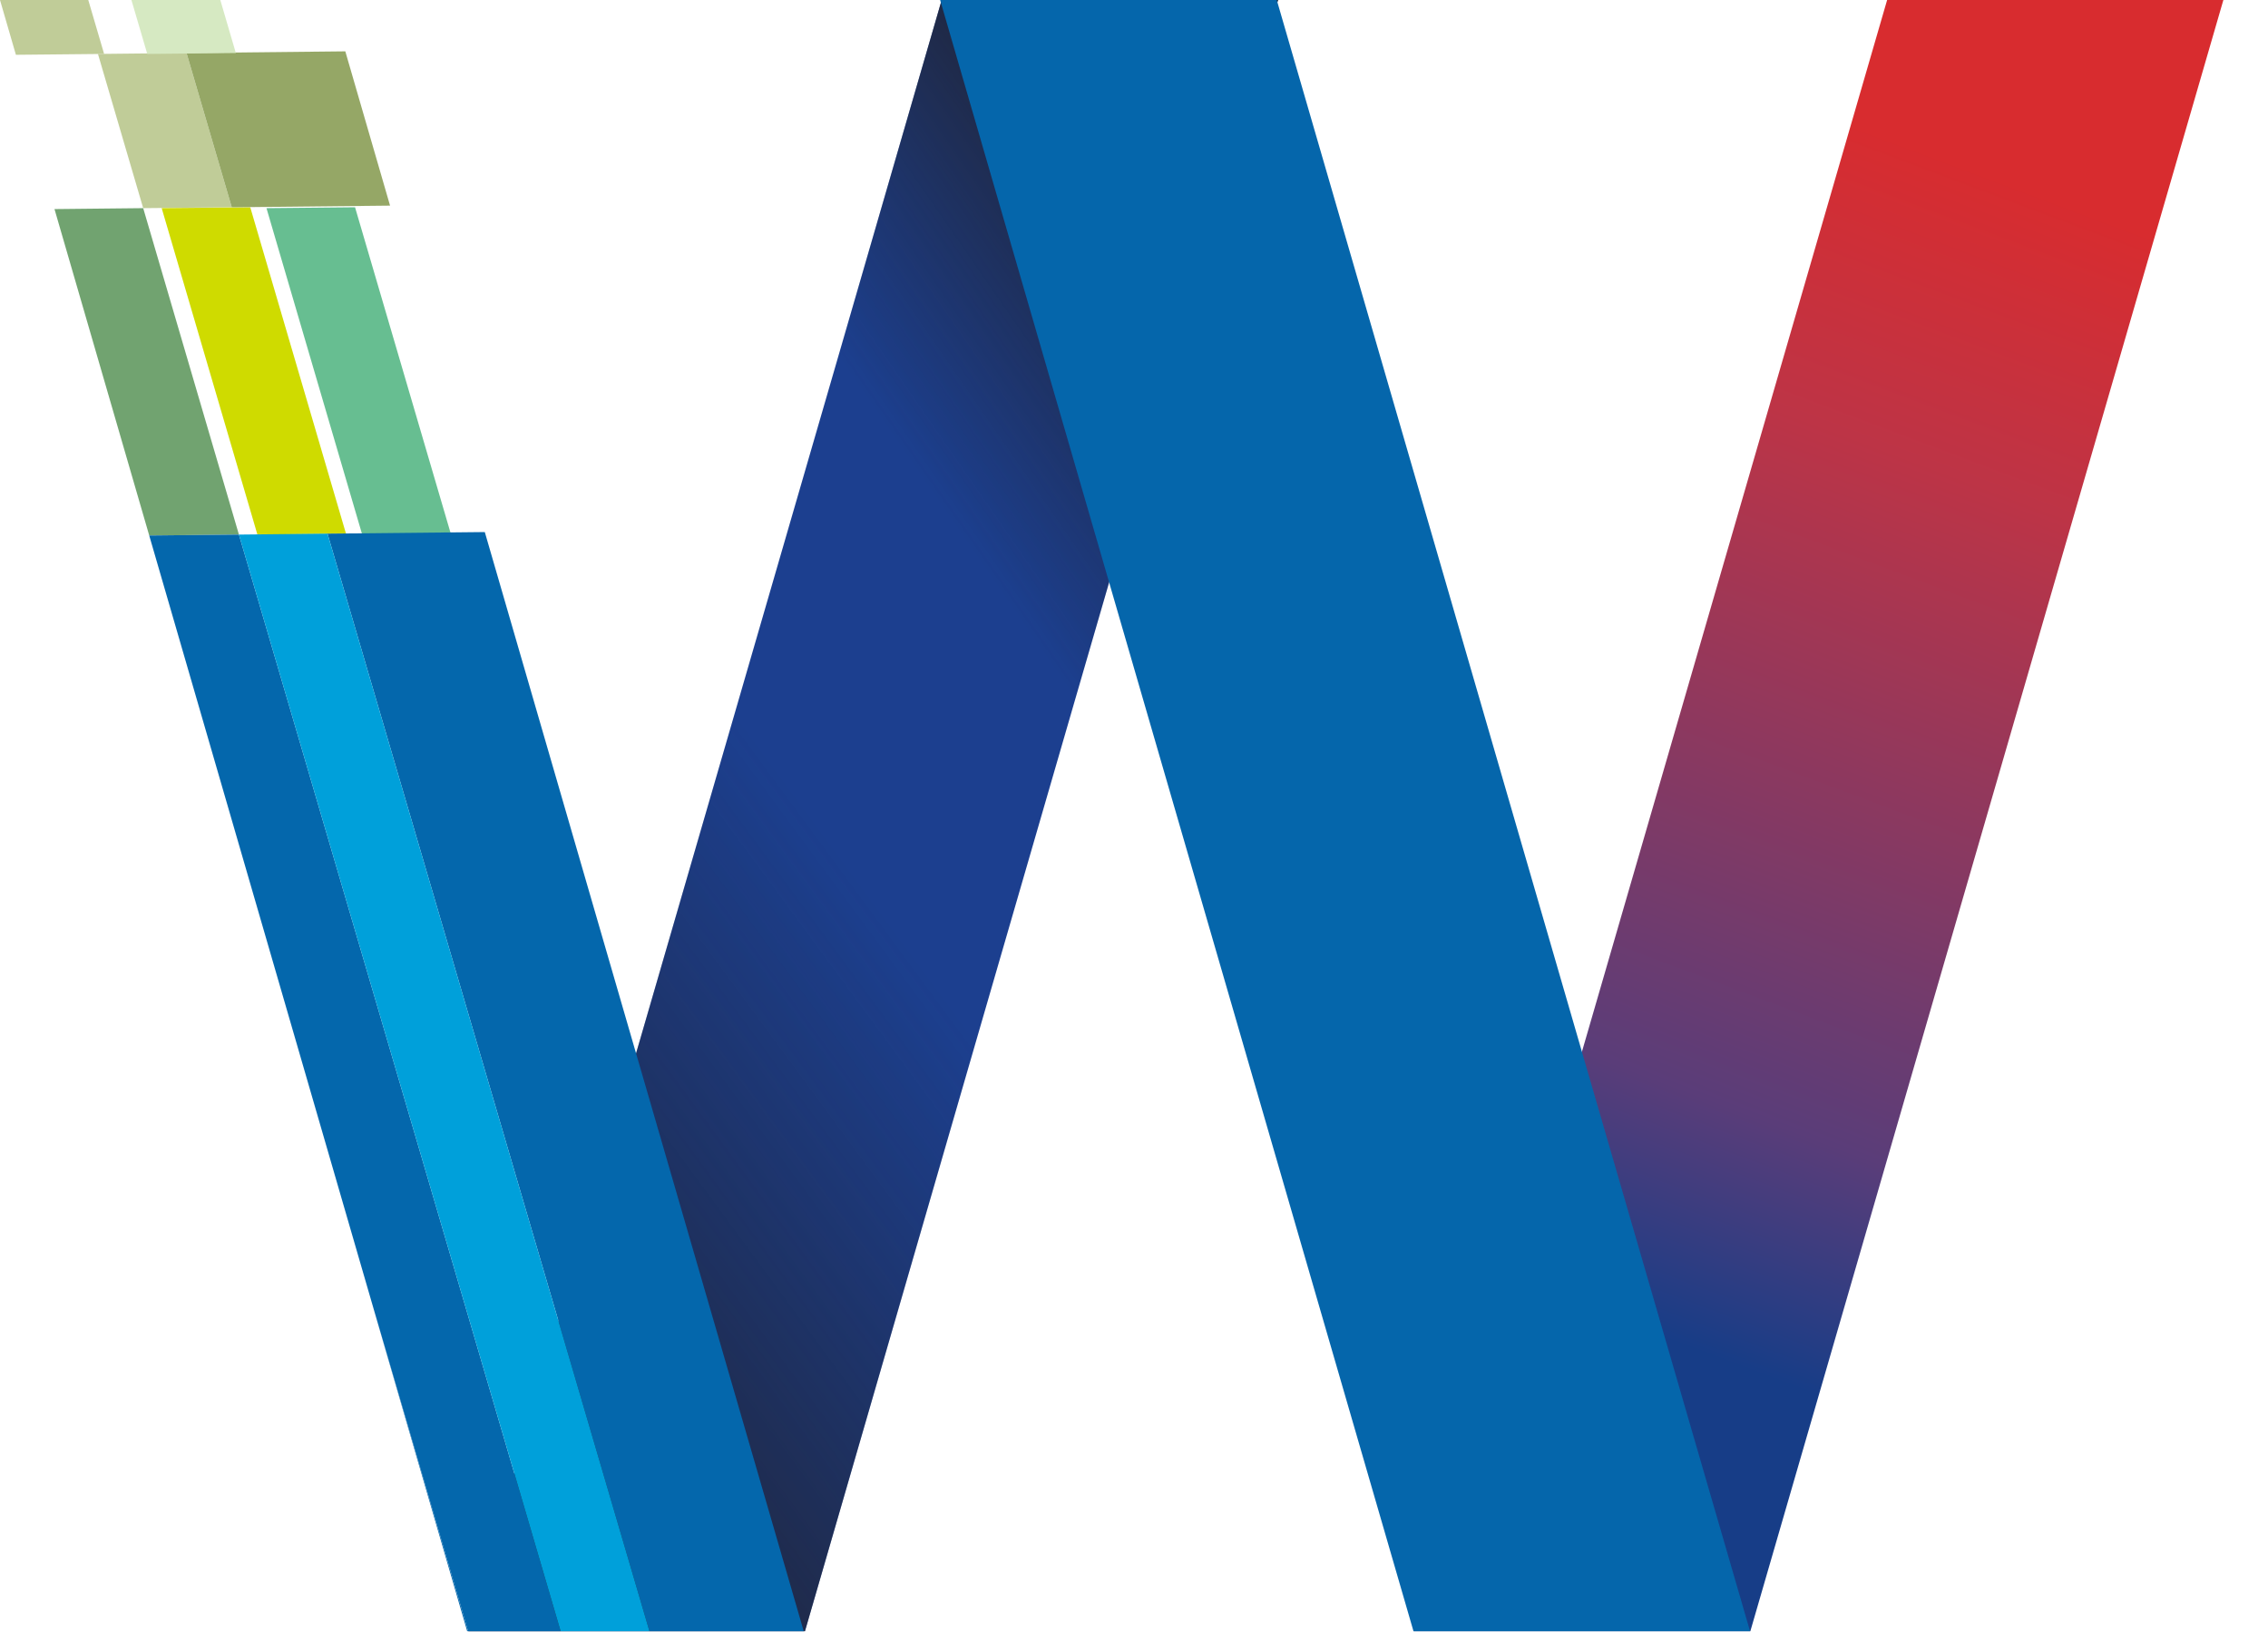
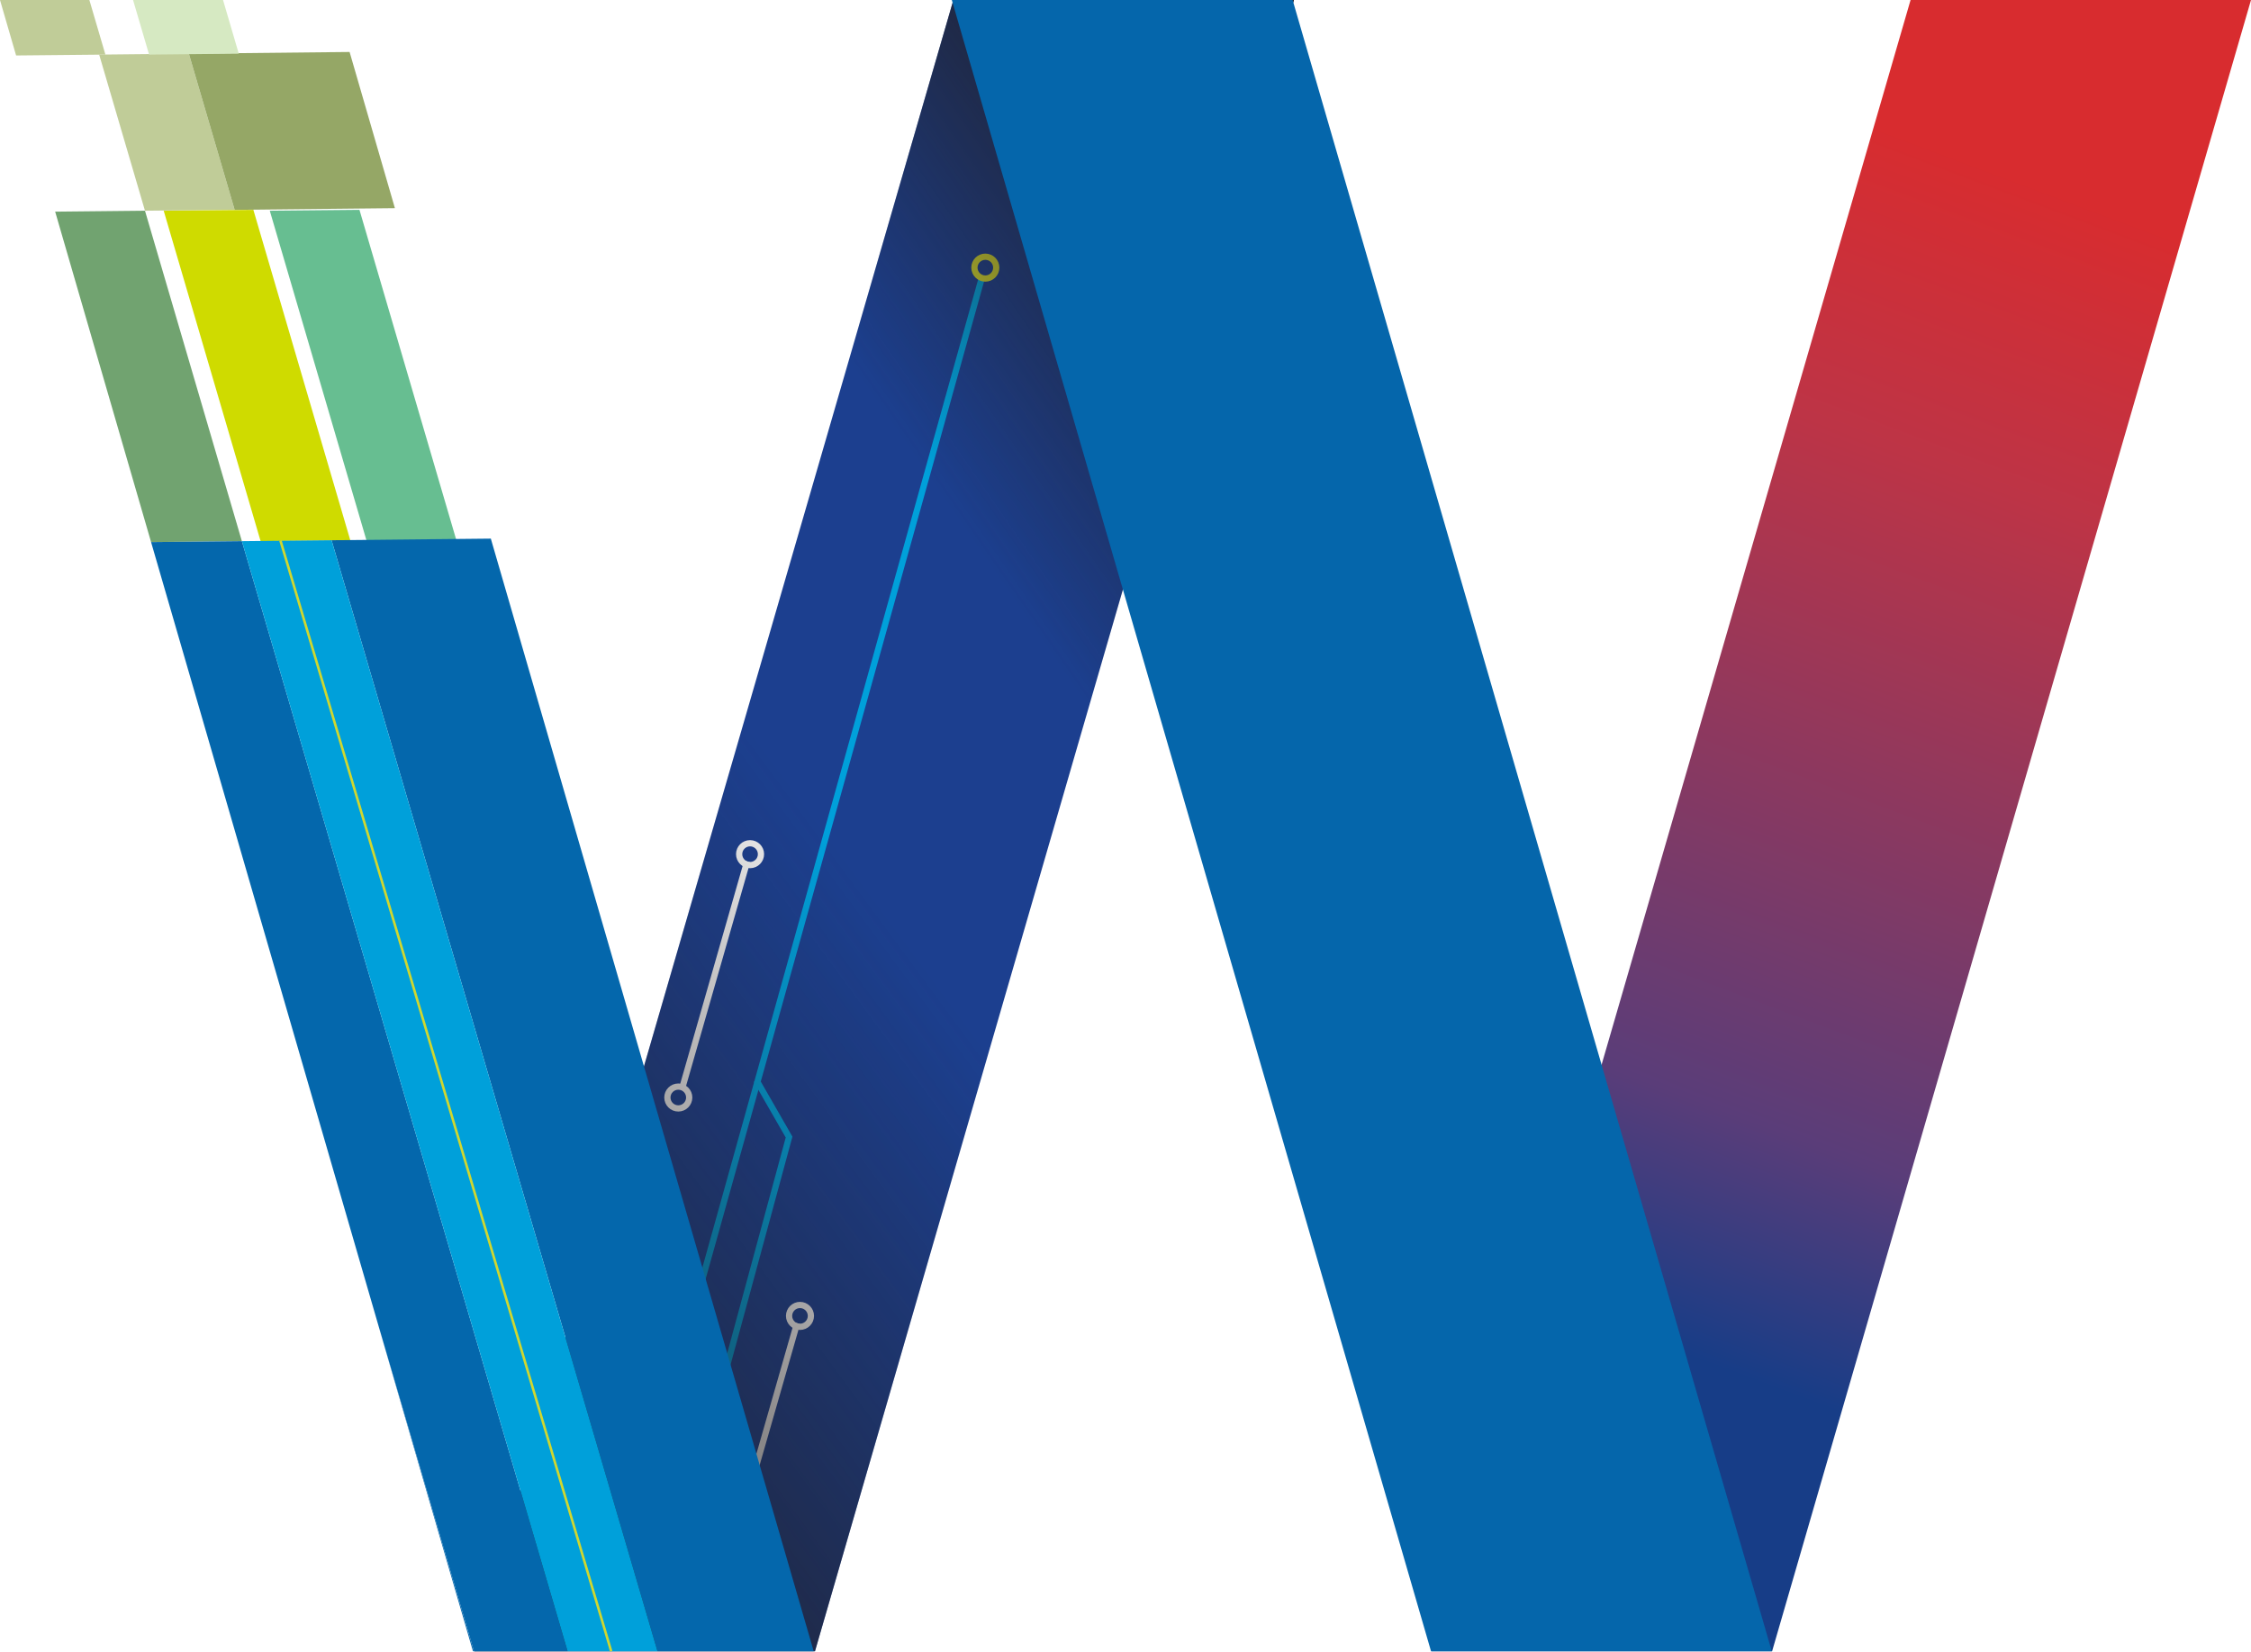
- <svg xmlns="http://www.w3.org/2000/svg" version="1.1" x="0px" y="0px" width="367.94px" height="264.64px" viewBox="0 0 367.94 264.64" style="enable-background:new 0 0 367.94 264.64;" xml:space="preserve">
+ <svg xmlns="http://www.w3.org/2000/svg" version="1.1" x="0px" y="0px" width="360.7px" height="264.69px" viewBox="0 0 360.7 264.69" style="enable-background:new 0 0 360.7 264.69;" xml:space="preserve">
  <style type="text/css">
	.st0{fill:#1C3F8F;}
	.st1{fill:url(#_x34__2_);}
- 	.st2{fill:url(#_x32_shodow-u_2_);}
- 	.st3{fill:url(#_x32_shadow-d_2_);}
- 	.st4{fill:#0566AB;}
- 	.st5{fill:#133587;stroke:#B9CE3F;stroke-width:10;stroke-miterlimit:10;}
- 	.st6{fill:none;}
- 	.st7{fill:#C0CC98;}
- 	.st8{fill:#67BE91;}
- 	.st9{fill:#CFDB00;}
- 	.st10{fill:#0467AC;}
- 	.st11{fill:#95A766;}
- 	.st12{fill:#71A370;}
- 	.st13{fill:#00A0DA;}
- 	.st14{fill:#D6E9C2;}
- 	.st15{fill:url(#_x34__3_);}
- 	.st16{fill:url(#_x32_shodow-u_3_);}
- 	.st17{fill:url(#_x32_shadow-d_3_);}
+ 	.st2{fill:none;stroke:#F2F2F2;stroke-miterlimit:10;}
+ 	.st3{fill:none;stroke:#00A0DA;stroke-miterlimit:10;}
+ 	.st4{fill:none;stroke:#D0D72F;stroke-miterlimit:10;}
+ 	.st5{fill:url(#_x32_shodow-u_2_);}
+ 	.st6{fill:url(#_x32_shadow-d_2_);}
+ 	.st7{fill:#0566AB;}
+ 	.st8{fill:none;}
+ 	.st9{fill:#C0CC98;}
+ 	.st10{fill:#67BE91;}
+ 	.st11{fill:#CFDB00;}
+ 	.st12{fill:#0467AC;}
+ 	.st13{fill:#95A766;}
+ 	.st14{fill:#71A370;}
+ 	.st15{fill:#00A0DA;}
+ 	.st16{fill:#D6E9C2;}
+ 	.st17{fill:none;stroke:#D0D72F;stroke-width:0.4;stroke-miterlimit:10;}
+ 	.st18{fill:url(#_x34__3_);}
+ 	.st19{fill:url(#_x32_shodow-u_3_);}
+ 	.st20{fill:url(#_x32_shadow-d_3_);}
</style>
  <defs>
</defs>
  <polygon id="_x32__1_" class="st0" points="152.77,0 207.33,0 130.59,264.64 75.99,264.64 " />
  <linearGradient id="_x34__2_" gradientUnits="userSpaceOnUse" x1="364.969" y1="18.811" x2="433.739" y2="201.664" gradientTransform="matrix(1 0 0 -1 -100.9449 233.6378)">
    <stop offset="0" style="stop-color:#173D87" />
    <stop offset="0.199" style="stop-color:#5A3D79" />
    <stop offset="0.756" style="stop-color:#BD3446" />
    <stop offset="1" style="stop-color:#D82C2F" />
  </linearGradient>
  <polygon id="_x34__1_" class="st1" points="306.15,0 360.7,0 283.96,264.64 229.36,264.64 229.36,264.64 " />
+   <g id="circuit_x5F_澶嶅埗">
+     <g id="one_x5F_line_x5F_澶嶅埗">
+       <circle id="yuan_9_" class="st2" cx="120.19" cy="136.89" r="1.75" />
+       <circle id="yuan_8_" class="st2" cx="108.69" cy="175.89" r="1.75" />
+       <line id="line_5_" class="st2" x1="109.36" y1="174.23" x2="119.73" y2="138.05" />
+       <circle id="yuan_7_" class="st2" cx="128.19" cy="210.89" r="1.75" />
+       <circle id="yuan_6_" class="st2" cx="116.69" cy="249.89" r="1.75" />
+       <line id="line_4_" class="st2" x1="117.36" y1="248.23" x2="127.73" y2="212.05" />
+     </g>
+     <g id="two_x5F_line_x5F_澶嶅埗">
+       <line id="line_3_" class="st3" x1="109.44" y1="216.14" x2="157.44" y2="44.14" />
+       <circle id="yuan_5_" class="st4" cx="157.89" cy="42.89" r="1.75" />
+       <path class="st2" d="M122.44,168.14" />
+       <polyline class="st3" points="114.94,224.64 126.44,182.23 121.22,173.14   " />
+     </g>
+   </g>
  <linearGradient id="_x32_shodow-u_2_" gradientUnits="userSpaceOnUse" x1="231.241" y1="70.347" x2="131.686" y2="139.236">
    <stop offset="0" style="stop-color:#211D1E" />
    <stop offset="0.053" style="stop-color:#211D1E;stop-opacity:0.91" />
    <stop offset="0.588" style="stop-color:#211D1E;stop-opacity:0" />
  </linearGradient>
-   <polygon id="_x32_shodow-u_1_" class="st2" points="152.77,0 207.33,0 130.59,264.64 75.99,264.64 " />
+   <polygon id="_x32_shodow-u_1_" class="st5" points="152.77,0 207.33,0 130.59,264.64 75.99,264.64 " />
  <linearGradient id="_x32_shadow-d_2_" gradientUnits="userSpaceOnUse" x1="129.046" y1="17.693" x2="235.989" y2="96.432" gradientTransform="matrix(1 0 0 -1 -100.9449 233.6378)">
    <stop offset="0" style="stop-color:#211D1E" />
    <stop offset="0.09" style="stop-color:#211D1E;stop-opacity:0.91" />
    <stop offset="1" style="stop-color:#211D1E;stop-opacity:0" />
  </linearGradient>
-   <polygon id="_x32_shadow-d_1_" class="st3" points="152.77,0 207.33,0 130.59,264.64 75.99,264.64 " />
-   <polygon id="_x33__2_" class="st4" points="207.13,0 152.52,0 229.31,264.64 283.91,264.64 " />
-   <path class="st5" d="M367.94,23.75" />
-   <polygon class="st6" points="8.84,33.92 8.28,33.93 23.81,86.88 24.21,86.88 " />
-   <polygon class="st6" points="23.81,86.88 60.71,212.68 24.21,86.88 " />
-   <polygon class="st6" points="1.58,8.89 0.94,8.9 8.28,33.93 8.84,33.92 " />
-   <polygon class="st7" points="30.26,8.6 15.89,8.75 23.23,33.77 37.6,33.63 " />
-   <polygon class="st8" points="43.23,33.77 58.76,86.73 73.13,86.58 57.6,33.63 " />
-   <polygon class="st9" points="26.23,33.77 41.76,86.73 56.13,86.58 40.6,33.63 " />
-   <polygon class="st10" points="105.36,264.64 130.39,264.64 78.65,86.32 53.13,86.58 " />
-   <polygon class="st10" points="75.79,264.64 75.95,264.64 60.71,212.68 " />
-   <polygon class="st11" points="37.6,33.63 63.28,33.36 56.02,8.33 30.26,8.6 " />
-   <polygon class="st12" points="8.84,33.92 24.21,86.88 38.76,86.73 23.23,33.77 " />
-   <polygon class="st10" points="24.21,86.88 60.71,212.68 75.95,264.64 90.95,264.64 38.76,86.73 " />
-   <polygon class="st13" points="53.13,86.58 38.76,86.73 90.95,264.64 105.36,264.64 " />
-   <polygon class="st7" points="14.32,0 0,0 2.58,8.89 16.89,8.75 " />
-   <polygon class="st14" points="38.26,8.6 35.74,0 21.32,0 23.89,8.75 " />
+   <polygon id="_x32_shadow-d_1_" class="st6" points="152.77,0 207.33,0 130.59,264.64 75.99,264.64 " />
+   <polygon id="_x33__2_" class="st7" points="207.13,0 152.52,0 229.31,264.64 283.91,264.64 " />
+   <g id="change-1_x5F_澶嶅埗">
+     <polygon class="st8" points="8.84,33.92 8.28,33.93 23.81,86.88 24.21,86.88  " />
+     <polygon class="st8" points="23.81,86.88 60.71,212.68 24.21,86.88  " />
+     <polygon class="st8" points="1.58,8.89 0.94,8.9 8.28,33.93 8.84,33.92  " />
+     <polygon class="st9" points="30.26,8.6 15.89,8.75 23.23,33.77 37.6,33.63  " />
+     <polygon class="st10" points="43.23,33.77 58.76,86.73 73.13,86.58 57.6,33.63  " />
+     <polygon class="st11" points="26.23,33.77 41.76,86.73 56.13,86.58 40.6,33.63  " />
+     <polygon class="st12" points="105.36,264.64 130.39,264.64 78.65,86.32 53.13,86.58  " />
+     <polygon class="st12" points="75.79,264.64 75.95,264.64 60.71,212.68  " />
+     <polygon class="st13" points="37.6,33.63 63.28,33.36 56.02,8.33 30.26,8.6  " />
+     <polygon class="st14" points="8.84,33.92 24.21,86.88 38.76,86.73 23.23,33.77  " />
+     <polygon class="st12" points="24.21,86.88 60.71,212.68 75.95,264.64 90.95,264.64 38.76,86.73  " />
+     <polygon class="st15" points="53.13,86.58 38.76,86.73 90.95,264.64 105.36,264.64  " />
+     <polygon class="st9" points="14.32,0 0,0 2.58,8.89 16.89,8.75  " />
+     <polygon class="st16" points="38.26,8.6 35.74,0 21.32,0 23.89,8.75  " />
+   </g>
+   <line class="st17" x1="44.94" y1="86.64" x2="97.94" y2="264.64" />
</svg>
